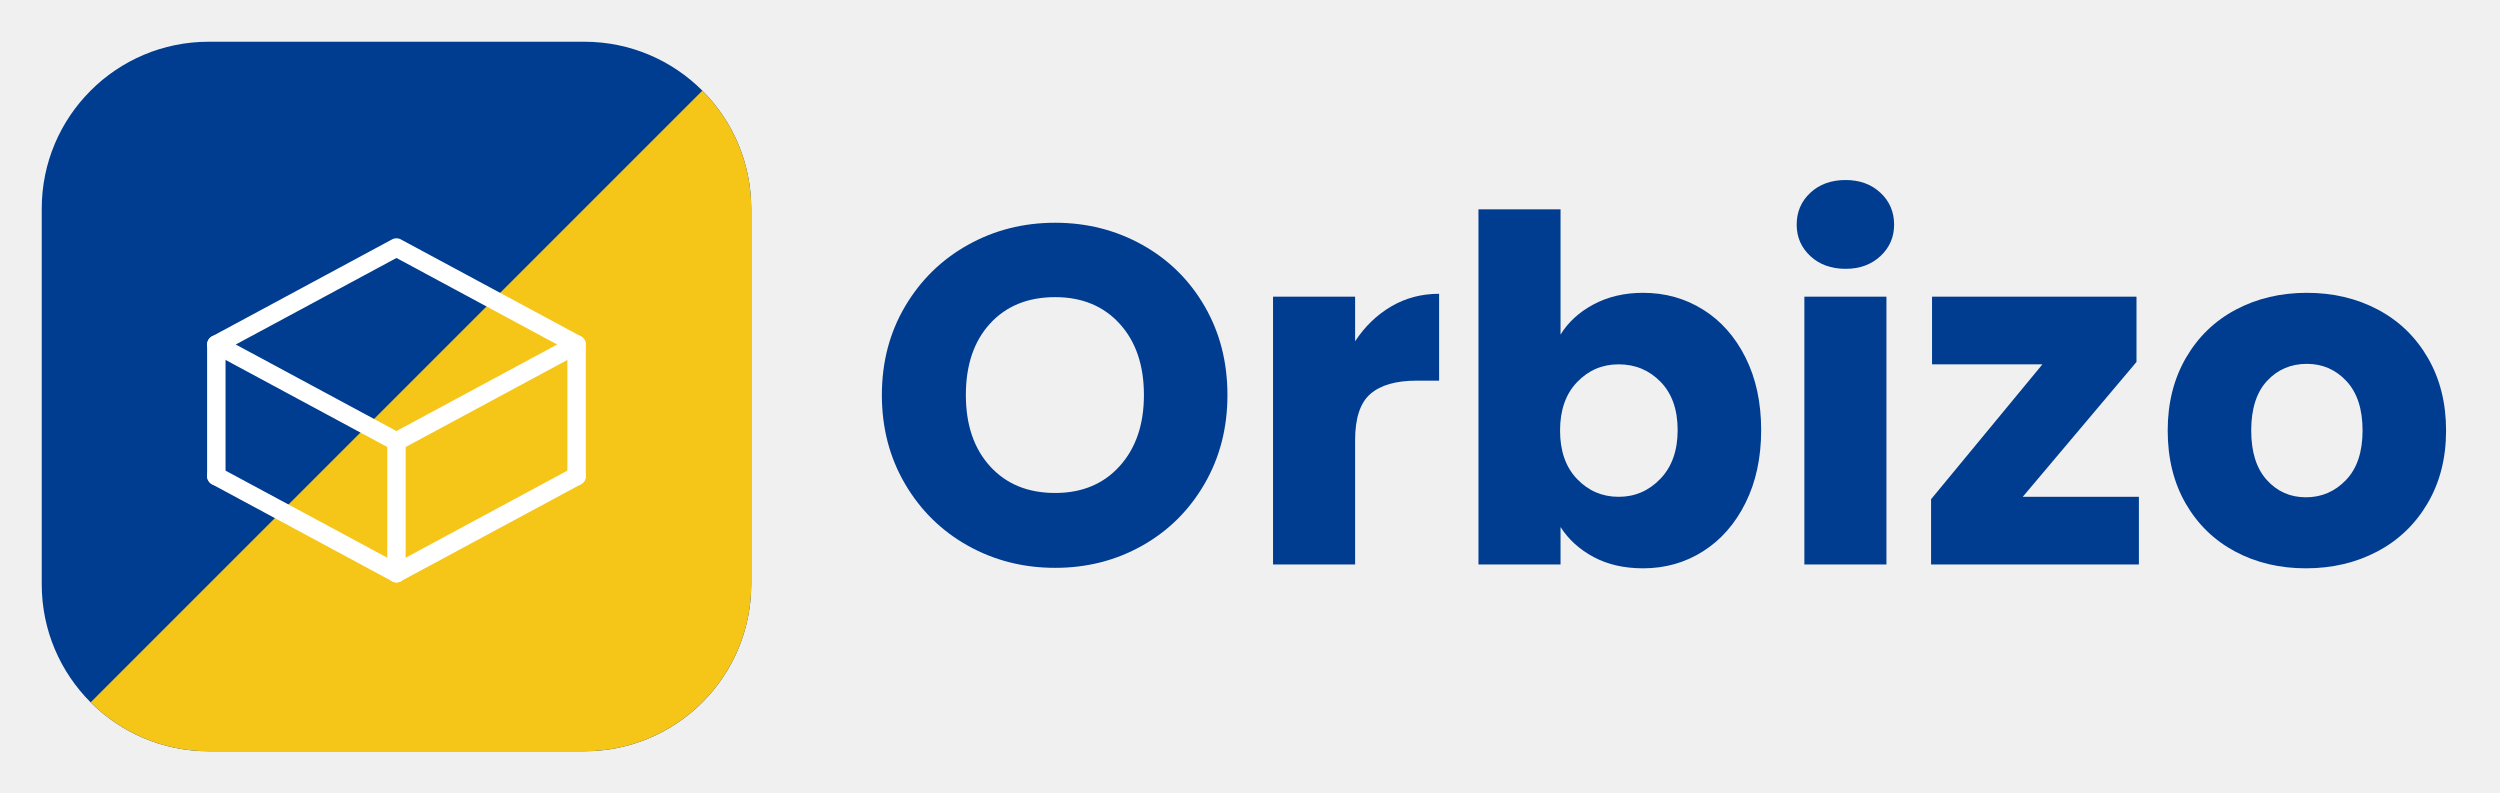
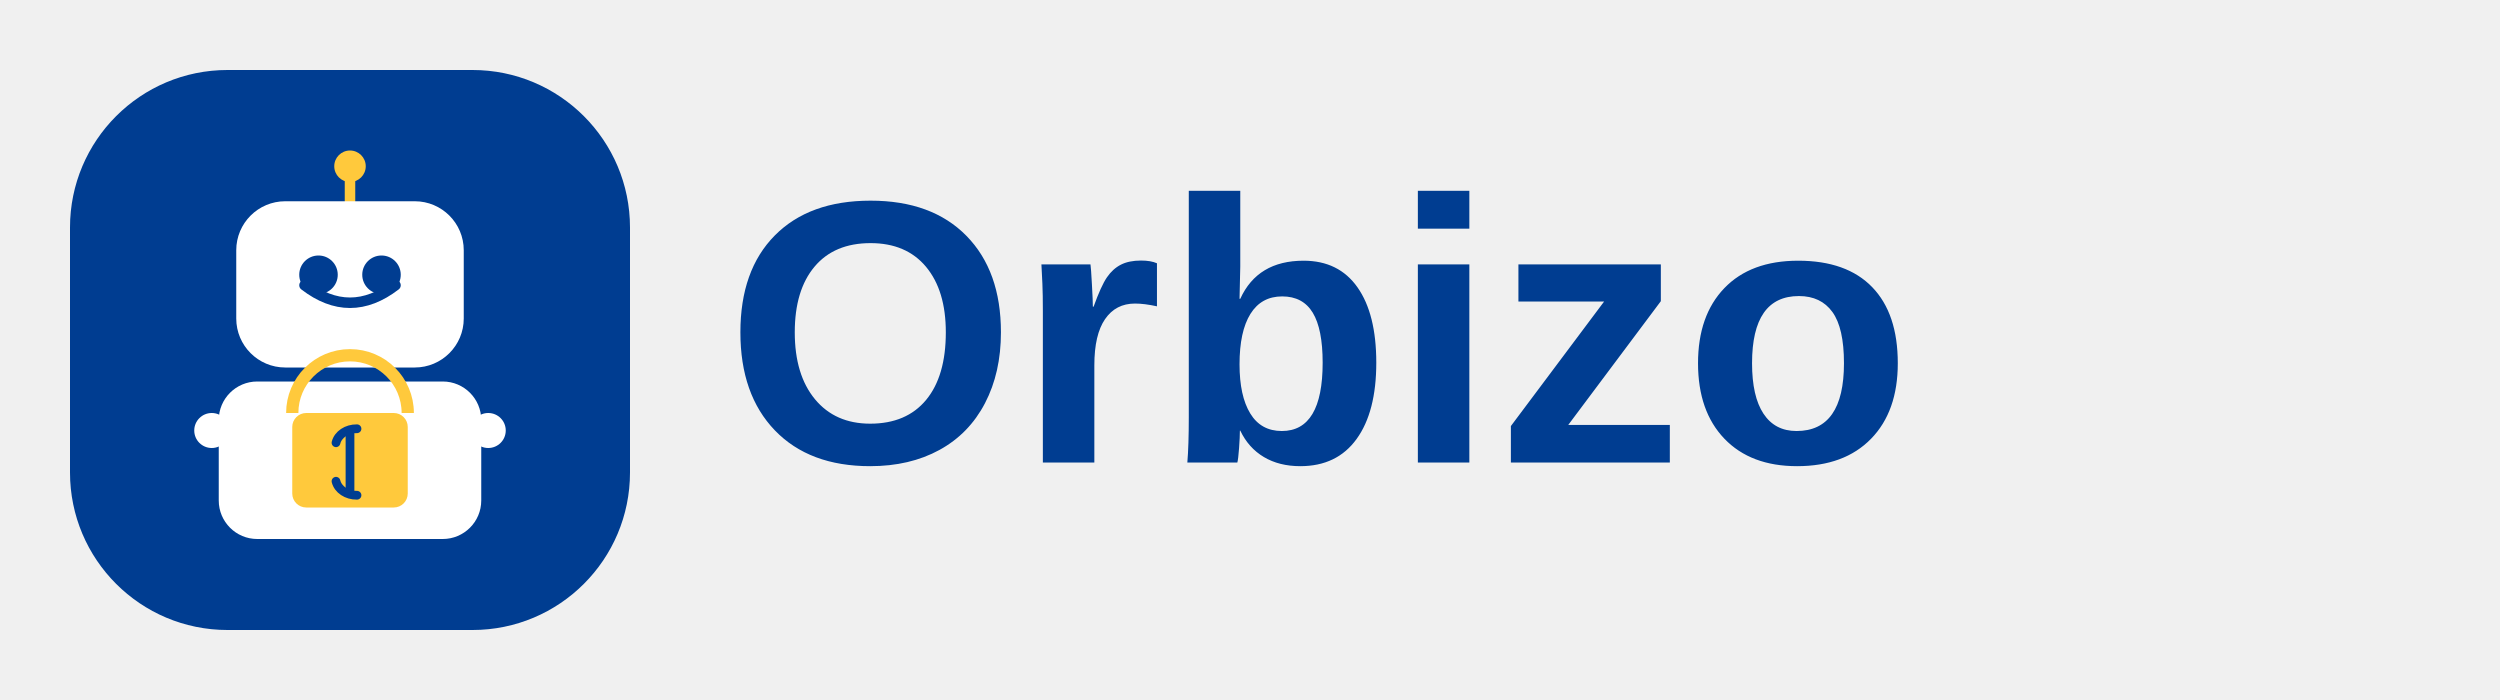
- <svg xmlns="http://www.w3.org/2000/svg" width="1198" height="380" viewBox="0 0 1198 380">
-   <defs>
-     <clipPath id="round2">
-       <rect x="20" y="20" width="340" height="340" rx="80" ry="80" />
-     </clipPath>
-   </defs>
-   <g clip-path="url(#round2)">
-     <rect x="20" y="20" width="340" height="340" fill="#003D91" />
-     <polygon points="360,20 360,360 20,360" fill="#F5C518" />
+ <svg xmlns="http://www.w3.org/2000/svg" viewBox="0 0 1000 280">
+   <g transform="translate(0,0) scale(0.7)">
+     <rect x="40" y="40" width="320" height="320" rx="90" fill="#003d91" />
+     <line x1="200" y1="95" x2="200" y2="115" stroke="#ffc93c" stroke-width="6" stroke-linecap="round" />
+     <circle cx="200" cy="95" r="9" fill="#ffc93c" />
+     <rect x="135" y="115" width="130" height="95" rx="28" fill="#ffffff" />
+     <circle cx="182" cy="157" r="11" fill="#003d91" />
+     <circle cx="218" cy="157" r="11" fill="#003d91" />
+     <path d="M174 163 Q200 183 226 163" fill="none" stroke="#003d91" stroke-width="6" stroke-linecap="round" />
+     <rect x="125" y="218" width="150" height="90" rx="22" fill="#ffffff" />
+     <rect x="111" y="236" width="20" height="20" rx="10" fill="#ffffff" />
+     <rect x="269" y="236" width="20" height="20" rx="10" fill="#ffffff" />
+     <path d="M167 236 a33 33 0 0 1 66 0" fill="none" stroke="#ffc93c" stroke-width="7" />
+     <rect x="167" y="236" width="66" height="54" rx="8" fill="#ffc93c" />
+     <line x1="200" y1="248" x2="200" y2="280" stroke="#003d91" stroke-width="5" stroke-linecap="round" />
+     <path d="M192 253 a12 10 0 0 1 12 -8" fill="none" stroke="#003d91" stroke-width="5" stroke-linecap="round" />
+     <path d="M192 275 a12 10 0 0 0 12 8" fill="none" stroke="#003d91" stroke-width="5" stroke-linecap="round" />
  </g>
-   <g fill="none" stroke="#FFFFFF" stroke-width="13.3" stroke-linecap="round" stroke-linejoin="round" transform="translate(20,20) scale(0.664)">
-     <polyline points="256,148.5 386,218.5 256,288.5 126,218.5 256,148.5" />
-     <line x1="126" y1="218.5" x2="126" y2="313.5" />
-     <line x1="386" y1="218.5" x2="386" y2="313.5" />
-     <line x1="256" y1="288.5" x2="256" y2="383.5" />
-     <line x1="126" y1="313.5" x2="256" y2="383.5" />
-     <line x1="386" y1="313.5" x2="256" y2="383.5" />
-   </g>
-   <path d="M33 353Q33 456 81.5 538.0Q130 620 212.5 666.0Q295 712 394 712Q493 712 575.5 666.0Q658 620 705.5 538.0Q753 456 753 353Q753 250 705.0 167.5Q657 85 575.0 39.0Q493 -7 394 -7Q295 -7 212.5 39.0Q130 85 81.5 167.5Q33 250 33 353ZM579 353Q579 446 528.5 501.5Q478 557 394 557Q309 557 258.5 502.0Q208 447 208 353Q208 260 258.5 204.5Q309 149 394 149Q478 149 528.5 205.0Q579 261 579 353Z" transform="translate(415.0,270.5) scale(0.23,-0.23)" fill="#003D91" />
-   <path d="M408 564V383H361Q297 383 265.0 355.5Q233 328 233 259V0H62V558H233V465Q263 511 308.0 537.5Q353 564 408 564Z" transform="translate(595.78,270.5) scale(0.23,-0.23)" fill="#003D91" />
-   <path d="M405 566Q474 566 530.0 531.0Q586 496 618.5 431.0Q651 366 651 280Q651 194 618.5 128.5Q586 63 530.0 27.5Q474 -8 405 -8Q346 -8 302.0 15.5Q258 39 233 78V0H62V740H233V479Q257 518 302.0 542.0Q347 566 405 566ZM354 417Q303 417 267.5 380.0Q232 343 232 279Q232 215 267.5 178.0Q303 141 354 141Q405 141 441.0 178.5Q477 216 477 280Q477 344 441.5 380.5Q406 417 354 417Z" transform="translate(694.22,270.5) scale(0.23,-0.23)" fill="#003D91" />
-   <path d="M46 708Q46 748 74.5 774.5Q103 801 148 801Q192 801 220.5 774.5Q249 748 249 708Q249 669 220.5 642.5Q192 616 148 616Q103 616 74.5 642.5Q46 669 46 708ZM233 558V0H62V558Z" transform="translate(850.39,270.5) scale(0.23,-0.23)" fill="#003D91" />
-   <path d="M222 141H464V0H31V136L263 417H33V558H459V422Z" transform="translate(918.24,270.5) scale(0.23,-0.23)" fill="#003D91" />
-   <path d="M28 279Q28 365 66.0 430.5Q104 496 170.0 531.0Q236 566 318 566Q400 566 466.0 531.0Q532 496 570.0 430.5Q608 365 608 279Q608 193 569.5 127.5Q531 62 464.5 27.0Q398 -8 316 -8Q234 -8 168.5 27.0Q103 62 65.5 127.0Q28 192 28 279ZM434 279Q434 346 400.5 382.0Q367 418 318 418Q268 418 235.0 382.5Q202 347 202 279Q202 212 234.5 176.0Q267 140 316 140Q365 140 399.5 176.0Q434 212 434 279Z" transform="translate(1032.32,270.5) scale(0.23,-0.23)" fill="#003D91" />
+   <text x="290" y="185" font-family="Poppins, Arial, sans-serif" font-size="150" font-weight="700" fill="#003d91">Orbizo</text>
</svg>
